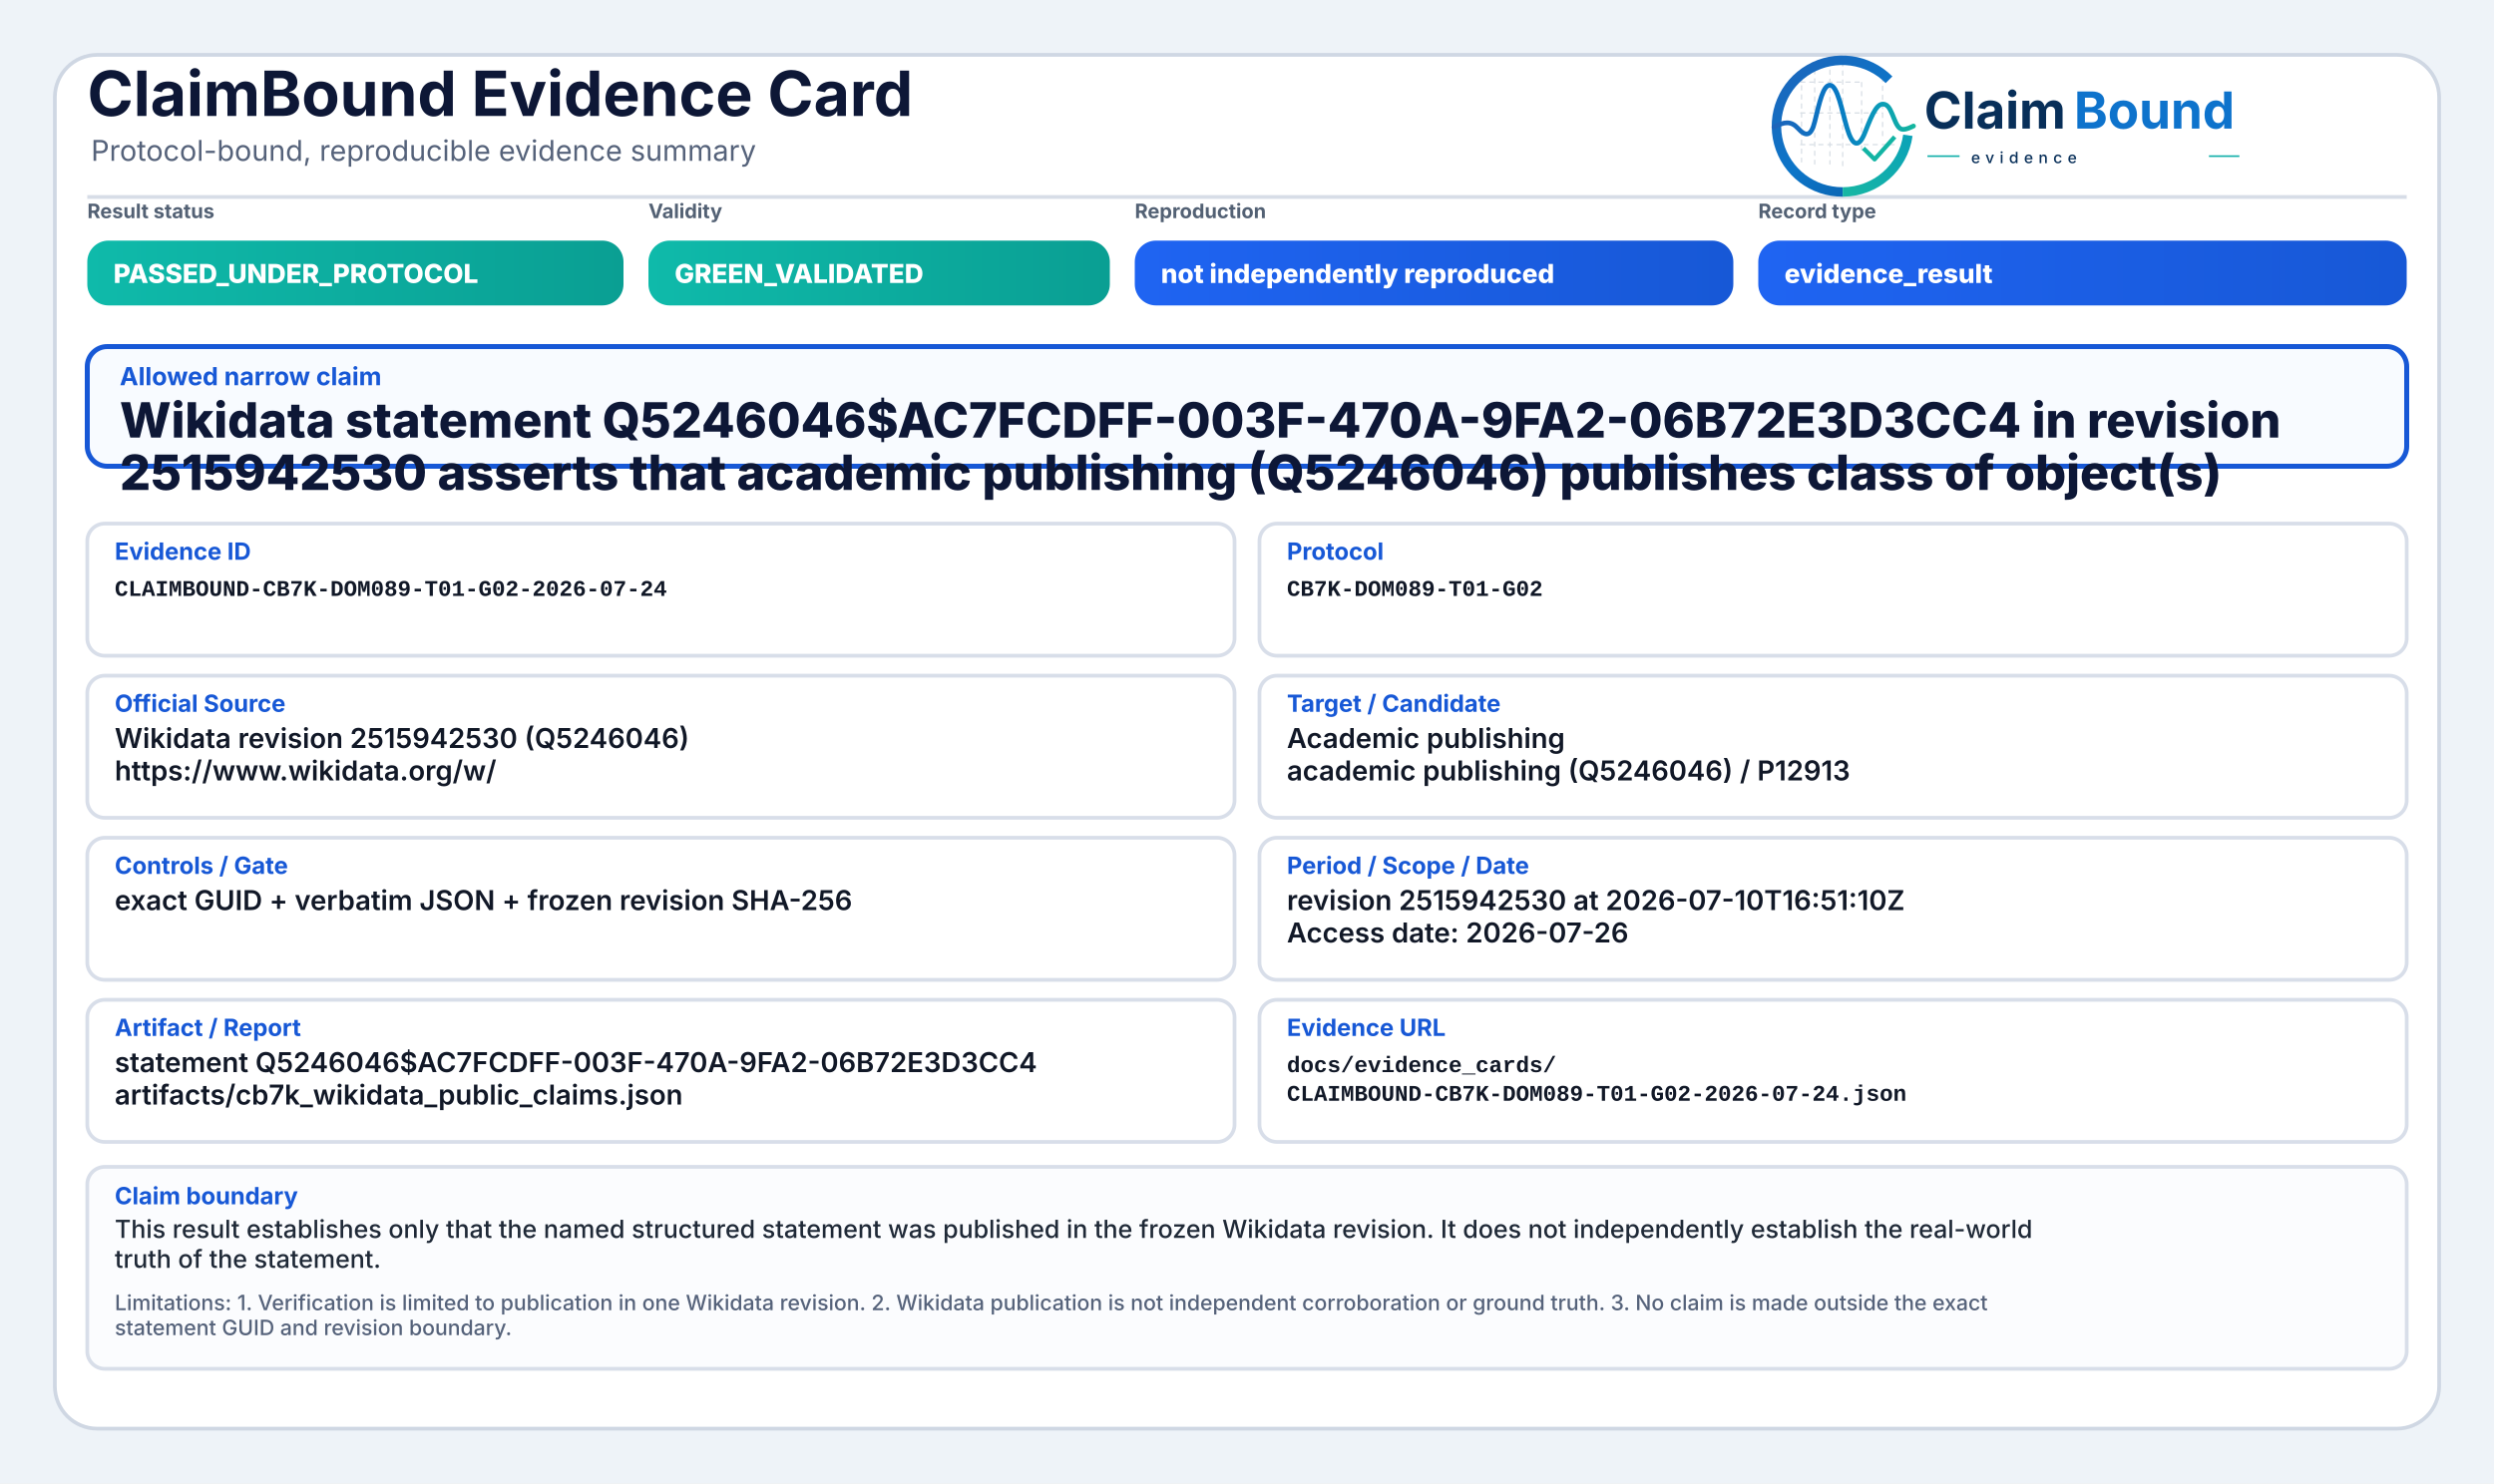
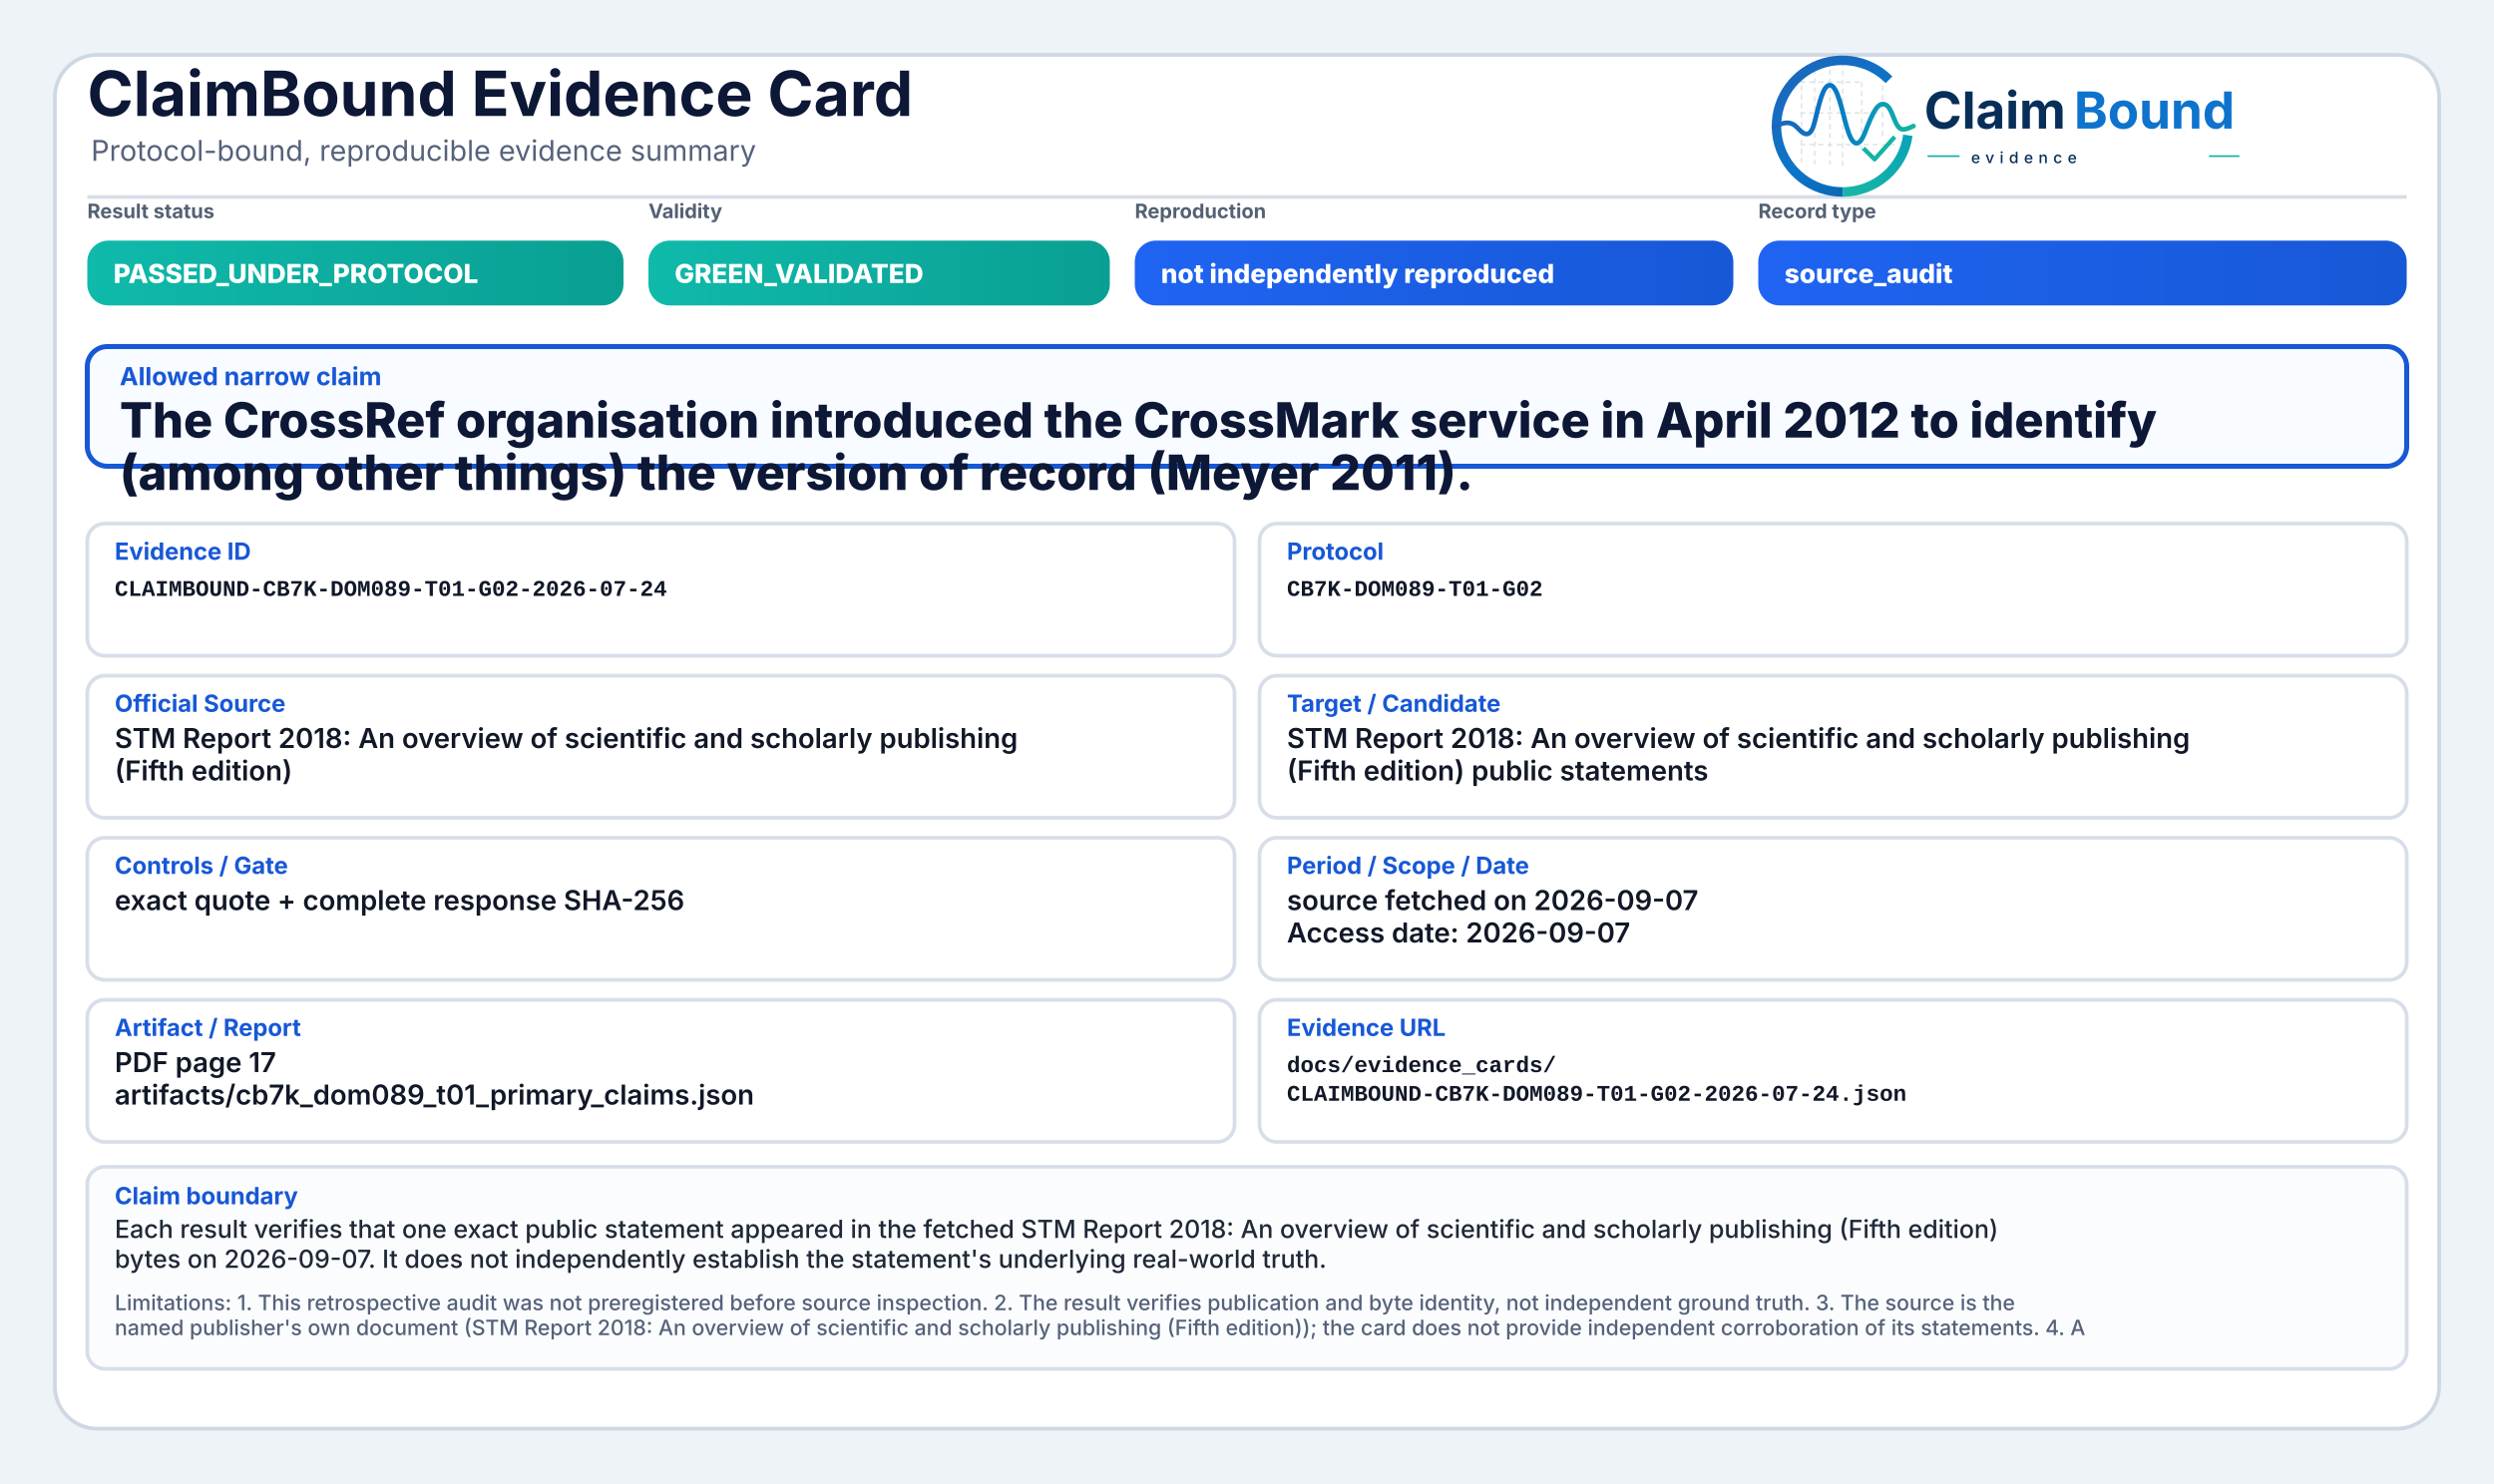
<svg xmlns="http://www.w3.org/2000/svg" width="2000" height="1190" viewBox="0 0 2000 1190" role="img" aria-label="ClaimBound Evidence Card">
  <defs>
    <linearGradient id="greenGrad" x1="0" y1="0" x2="1" y2="0">
      <stop offset="0%" stop-color="#0fbaaa" />
      <stop offset="100%" stop-color="#0a9f93" />
    </linearGradient>
    <linearGradient id="yellowGrad" x1="0" y1="0" x2="1" y2="0">
      <stop offset="0%" stop-color="#fbbf24" />
      <stop offset="100%" stop-color="#d97706" />
    </linearGradient>
    <linearGradient id="amberGrad" x1="0" y1="0" x2="1" y2="0">
      <stop offset="0%" stop-color="#f97316" />
      <stop offset="100%" stop-color="#c2410c" />
    </linearGradient>
    <linearGradient id="redGrad" x1="0" y1="0" x2="1" y2="0">
      <stop offset="0%" stop-color="#ef4444" />
      <stop offset="100%" stop-color="#b91c1c" />
    </linearGradient>
    <linearGradient id="grayGrad" x1="0" y1="0" x2="1" y2="0">
      <stop offset="0%" stop-color="#64748b" />
      <stop offset="100%" stop-color="#475569" />
    </linearGradient>
    <linearGradient id="blueGrad" x1="0" y1="0" x2="1" y2="0">
      <stop offset="0%" stop-color="#1f64f2" />
      <stop offset="100%" stop-color="#1758d6" />
    </linearGradient>
    <linearGradient id="logoRingBlue" x1="73" y1="453" x2="348" y2="793" gradientUnits="userSpaceOnUse">
      <stop offset="0" stop-color="#1E64BA" />
      <stop offset="0.55" stop-color="#0C75C8" />
      <stop offset="1" stop-color="#0A5FAB" />
    </linearGradient>
    <linearGradient id="logoRingTeal" x1="221" y1="792" x2="403" y2="594" gradientUnits="userSpaceOnUse">
      <stop offset="0" stop-color="#18B7A3" />
      <stop offset="1" stop-color="#089EBC" />
    </linearGradient>
    <linearGradient id="logoSignalGradient" x1="61" y1="628" x2="404" y2="628" gradientUnits="userSpaceOnUse">
      <stop offset="0" stop-color="#1E64BA" />
      <stop offset="0.43" stop-color="#0877C4" />
      <stop offset="0.72" stop-color="#0A97BB" />
      <stop offset="1" stop-color="#14B69E" />
    </linearGradient>
  </defs>
  <rect x="0" y="0" width="2000" height="1190" fill="#eef3f8" />
  <rect x="44" y="44" width="1912" height="1102" rx="34" fill="#ffffff" stroke="#cfd7e3" stroke-width="3" />
  <path d="M70 158 H1930" stroke="#d7dde7" stroke-width="3" />
  <text x="70" y="93" font-family="Inter, Segoe UI, Arial, sans-serif" font-size="50" font-weight="750" fill="#0d1736">ClaimBound Evidence Card</text>
  <text x="73" y="129" font-family="Inter, Segoe UI, Arial, sans-serif" font-size="23" font-weight="400" fill="#55627a">Protocol-bound, reproducible evidence summary</text>
  <g aria-label="ClaimBound evidence logo" transform="translate(1415,52) scale(0.33) translate(-40,-478)">
    <g stroke-linecap="butt" stroke-linejoin="round">
      <g stroke="#CBD3DC" stroke-width="3.2" stroke-linecap="round" stroke-dasharray="10 12" opacity="0.72">
        <path d="M130 507V714" />
        <path d="M162 490V719" />
        <path d="M199 491V719" />
        <path d="M230 471V726" />
        <path d="M276 521V690" />
        <path d="M327 508V650" />
        <path d="M128 520H277" />
        <path d="M128 595H327" />
        <path d="M128 672H355" />
      </g>
      <path d="M342.6 514.3A160 160 0 1 0 230 787" fill="none" stroke="url(#logoRingBlue)" stroke-width="23" />
      <path d="M230 787A160 160 0 0 0 388.4 649.3" fill="none" stroke="url(#logoRingTeal)" stroke-width="23" />
      <path d="M63 629.5C87 616.4 104.3 613.6 121.2 632.2C140.7 653.8 153.4 651.6 162.1 616.2C173.8 568.5 182.5 527.5 198.9 527.5C217.5 527.5 228.4 590.6 240.3 630.8C253.4 675.4 268.6 682.8 284.6 641.5C303.5 592.9 315.2 567.6 333.7 574.7C352.6 582 355.7 635.1 376.6 634.9C386.2 634.8 394 630.4 402 626.8" fill="none" stroke="url(#logoSignalGradient)" stroke-width="11.5" stroke-linecap="round" />
      <path d="M284 684.5L307.5 707.7L353 657" fill="none" stroke="#12B4A4" stroke-width="10.5" stroke-linecap="square" />
    </g>
    <text x="428" y="633" font-family="Inter, Segoe UI, Arial, sans-serif" font-size="124" font-weight="750" fill="#082F59" text-rendering="geometricPrecision">Claim</text>
    <text x="792" y="633" font-family="Inter, Segoe UI, Arial, sans-serif" font-size="124" font-weight="750" fill="#0E73CC" text-rendering="geometricPrecision">Bound</text>
    <line x1="436" y1="700" x2="514" y2="700" stroke="#11AFA9" stroke-width="4" />
    <text x="542" y="717" font-family="Inter, Segoe UI, Arial, sans-serif" font-size="38" font-weight="500" letter-spacing="13" fill="#082F59">evidence</text>
    <line x1="1120" y1="700" x2="1194" y2="700" stroke="#11AFA9" stroke-width="4" />
  </g>
  <text x="70" y="175" font-family="Inter, Segoe UI, Arial, sans-serif" font-size="16" font-weight="650" fill="#536174">Result status</text>
  <rect x="70" y="193" width="430" height="52" rx="17" fill="url(#greenGrad)" />
  <text x="91" y="227" font-family="Inter, Segoe UI, Arial, sans-serif" font-size="21" font-weight="800" fill="#ffffff">PASSED_UNDER_PROTOCOL</text>
  <text x="520" y="175" font-family="Inter, Segoe UI, Arial, sans-serif" font-size="16" font-weight="650" fill="#536174">Validity</text>
  <rect x="520" y="193" width="370" height="52" rx="17" fill="url(#greenGrad)" />
  <text x="541" y="227" font-family="Inter, Segoe UI, Arial, sans-serif" font-size="21" font-weight="800" fill="#ffffff">GREEN_VALIDATED</text>
  <text x="910" y="175" font-family="Inter, Segoe UI, Arial, sans-serif" font-size="16" font-weight="650" fill="#536174">Reproduction</text>
  <rect x="910" y="193" width="480" height="52" rx="17" fill="url(#blueGrad)" />
  <text x="931" y="227" font-family="Inter, Segoe UI, Arial, sans-serif" font-size="21" font-weight="800" fill="#ffffff">not independently reproduced</text>
  <text x="1410" y="175" font-family="Inter, Segoe UI, Arial, sans-serif" font-size="16" font-weight="650" fill="#536174">Record type</text>
  <rect x="1410" y="193" width="520" height="52" rx="17" fill="url(#blueGrad)" />
-   <text x="1431" y="227" font-family="Inter, Segoe UI, Arial, sans-serif" font-size="21" font-weight="800" fill="#ffffff">evidence_result</text>
+   <text x="1431" y="227" font-family="Inter, Segoe UI, Arial, sans-serif" font-size="21" font-weight="800" fill="#ffffff">source_audit</text>
  <rect x="70" y="278" width="1860" height="96" rx="16" fill="#f8fbff" stroke="#1758d6" stroke-width="4" />
  <text x="96" y="309" font-family="Inter, Segoe UI, Arial, sans-serif" font-size="20" font-weight="750" fill="#1758d6">Allowed narrow claim</text>
-   <text x="96" y="351" font-family="Inter, Segoe UI, Arial, sans-serif" font-size="39" font-weight="800" fill="#0d1736">Wikidata statement Q5246046$AC7FCDFF-003F-470A-9FA2-06B72E3D3CC4 in revision</text>
-   <text x="96" y="393" font-family="Inter, Segoe UI, Arial, sans-serif" font-size="39" font-weight="800" fill="#0d1736">2515942530 asserts that academic publishing (Q5246046) publishes class of object(s)</text>
+   <text x="96" y="351" font-family="Inter, Segoe UI, Arial, sans-serif" font-size="39" font-weight="800" fill="#0d1736">The CrossRef organisation introduced the CrossMark service in April 2012 to identify</text>
+   <text x="96" y="393" font-family="Inter, Segoe UI, Arial, sans-serif" font-size="39" font-weight="800" fill="#0d1736">(among other things) the version of record (Meyer 2011).</text>
  <rect x="70" y="420" width="920" height="106" rx="14" fill="#ffffff" stroke="#d8dee9" stroke-width="3" />
  <text x="92" y="449" font-family="Inter, Segoe UI, Arial, sans-serif" font-size="19" font-weight="750" fill="#1758d6">Evidence ID</text>
  <text x="92" y="478" font-family="SFMono-Regular, Consolas, Liberation Mono, monospace" font-size="18" font-weight="600" fill="#111827">CLAIMBOUND-CB7K-DOM089-T01-G02-2026-07-24</text>
  <rect x="1010" y="420" width="920" height="106" rx="14" fill="#ffffff" stroke="#d8dee9" stroke-width="3" />
  <text x="1032" y="449" font-family="Inter, Segoe UI, Arial, sans-serif" font-size="19" font-weight="750" fill="#1758d6">Protocol</text>
  <text x="1032" y="478" font-family="SFMono-Regular, Consolas, Liberation Mono, monospace" font-size="18" font-weight="600" fill="#111827">CB7K-DOM089-T01-G02</text>
  <rect x="70" y="542" width="920" height="114" rx="14" fill="#ffffff" stroke="#d8dee9" stroke-width="3" />
  <text x="92" y="571" font-family="Inter, Segoe UI, Arial, sans-serif" font-size="19" font-weight="750" fill="#1758d6">Official Source</text>
-   <text x="92" y="600" font-family="Inter, Segoe UI, Arial, sans-serif" font-size="22" font-weight="600" fill="#111827">Wikidata revision 2515942530 (Q5246046)</text>
-   <text x="92" y="626" font-family="Inter, Segoe UI, Arial, sans-serif" font-size="22" font-weight="600" fill="#111827">https://www.wikidata.org/w/</text>
+   <text x="92" y="600" font-family="Inter, Segoe UI, Arial, sans-serif" font-size="22" font-weight="600" fill="#111827">STM Report 2018: An overview of scientific and scholarly publishing</text>
+   <text x="92" y="626" font-family="Inter, Segoe UI, Arial, sans-serif" font-size="22" font-weight="600" fill="#111827">(Fifth edition)</text>
  <rect x="1010" y="542" width="920" height="114" rx="14" fill="#ffffff" stroke="#d8dee9" stroke-width="3" />
  <text x="1032" y="571" font-family="Inter, Segoe UI, Arial, sans-serif" font-size="19" font-weight="750" fill="#1758d6">Target / Candidate</text>
-   <text x="1032" y="600" font-family="Inter, Segoe UI, Arial, sans-serif" font-size="22" font-weight="600" fill="#111827">Academic publishing</text>
-   <text x="1032" y="626" font-family="Inter, Segoe UI, Arial, sans-serif" font-size="22" font-weight="600" fill="#111827">academic publishing (Q5246046) / P12913</text>
+   <text x="1032" y="600" font-family="Inter, Segoe UI, Arial, sans-serif" font-size="22" font-weight="600" fill="#111827">STM Report 2018: An overview of scientific and scholarly publishing</text>
+   <text x="1032" y="626" font-family="Inter, Segoe UI, Arial, sans-serif" font-size="22" font-weight="600" fill="#111827">(Fifth edition) public statements</text>
  <rect x="70" y="672" width="920" height="114" rx="14" fill="#ffffff" stroke="#d8dee9" stroke-width="3" />
  <text x="92" y="701" font-family="Inter, Segoe UI, Arial, sans-serif" font-size="19" font-weight="750" fill="#1758d6">Controls / Gate</text>
-   <text x="92" y="730" font-family="Inter, Segoe UI, Arial, sans-serif" font-size="22" font-weight="600" fill="#111827">exact GUID + verbatim JSON + frozen revision SHA-256</text>
+   <text x="92" y="730" font-family="Inter, Segoe UI, Arial, sans-serif" font-size="22" font-weight="600" fill="#111827">exact quote + complete response SHA-256</text>
  <rect x="1010" y="672" width="920" height="114" rx="14" fill="#ffffff" stroke="#d8dee9" stroke-width="3" />
  <text x="1032" y="701" font-family="Inter, Segoe UI, Arial, sans-serif" font-size="19" font-weight="750" fill="#1758d6">Period / Scope / Date</text>
-   <text x="1032" y="730" font-family="Inter, Segoe UI, Arial, sans-serif" font-size="22" font-weight="600" fill="#111827">revision 2515942530 at 2026-07-10T16:51:10Z</text>
-   <text x="1032" y="756" font-family="Inter, Segoe UI, Arial, sans-serif" font-size="22" font-weight="600" fill="#111827">Access date: 2026-07-26</text>
+   <text x="1032" y="730" font-family="Inter, Segoe UI, Arial, sans-serif" font-size="22" font-weight="600" fill="#111827">source fetched on 2026-09-07</text>
+   <text x="1032" y="756" font-family="Inter, Segoe UI, Arial, sans-serif" font-size="22" font-weight="600" fill="#111827">Access date: 2026-09-07</text>
  <rect x="70" y="802" width="920" height="114" rx="14" fill="#ffffff" stroke="#d8dee9" stroke-width="3" />
  <text x="92" y="831" font-family="Inter, Segoe UI, Arial, sans-serif" font-size="19" font-weight="750" fill="#1758d6">Artifact / Report</text>
-   <text x="92" y="860" font-family="Inter, Segoe UI, Arial, sans-serif" font-size="22" font-weight="600" fill="#111827">statement Q5246046$AC7FCDFF-003F-470A-9FA2-06B72E3D3CC4</text>
-   <text x="92" y="886" font-family="Inter, Segoe UI, Arial, sans-serif" font-size="22" font-weight="600" fill="#111827">artifacts/cb7k_wikidata_public_claims.json</text>
+   <text x="92" y="860" font-family="Inter, Segoe UI, Arial, sans-serif" font-size="22" font-weight="600" fill="#111827">PDF page 17</text>
+   <text x="92" y="886" font-family="Inter, Segoe UI, Arial, sans-serif" font-size="22" font-weight="600" fill="#111827">artifacts/cb7k_dom089_t01_primary_claims.json</text>
  <rect x="1010" y="802" width="920" height="114" rx="14" fill="#ffffff" stroke="#d8dee9" stroke-width="3" />
  <text x="1032" y="831" font-family="Inter, Segoe UI, Arial, sans-serif" font-size="19" font-weight="750" fill="#1758d6">Evidence URL</text>
  <text x="1032" y="860" font-family="SFMono-Regular, Consolas, Liberation Mono, monospace" font-size="18" font-weight="600" fill="#111827">docs/evidence_cards/</text>
  <text x="1032" y="883" font-family="SFMono-Regular, Consolas, Liberation Mono, monospace" font-size="18" font-weight="600" fill="#111827">CLAIMBOUND-CB7K-DOM089-T01-G02-2026-07-24.json</text>
  <rect x="70" y="936" width="1860" height="162" rx="14" fill="#fbfcfe" stroke="#d8dee9" stroke-width="3" />
  <text x="92" y="966" font-family="Inter, Segoe UI, Arial, sans-serif" font-size="19" font-weight="750" fill="#1758d6">Claim boundary</text>
-   <text x="92" y="993" font-family="Inter, Segoe UI, Arial, sans-serif" font-size="20" font-weight="500" fill="#1f2937">This result establishes only that the named structured statement was published in the frozen Wikidata revision. It does not independently establish the real-world</text>
-   <text x="92" y="1017" font-family="Inter, Segoe UI, Arial, sans-serif" font-size="20" font-weight="500" fill="#1f2937">truth of the statement.</text>
-   <text x="92" y="1051" font-family="Inter, Segoe UI, Arial, sans-serif" font-size="17" font-weight="500" fill="#55627a">Limitations: 1. Verification is limited to publication in one Wikidata revision. 2. Wikidata publication is not independent corroboration or ground truth. 3. No claim is made outside the exact</text>
-   <text x="92" y="1071" font-family="Inter, Segoe UI, Arial, sans-serif" font-size="17" font-weight="500" fill="#55627a">statement GUID and revision boundary.</text>
+   <text x="92" y="993" font-family="Inter, Segoe UI, Arial, sans-serif" font-size="20" font-weight="500" fill="#1f2937">Each result verifies that one exact public statement appeared in the fetched STM Report 2018: An overview of scientific and scholarly publishing (Fifth edition)</text>
+   <text x="92" y="1017" font-family="Inter, Segoe UI, Arial, sans-serif" font-size="20" font-weight="500" fill="#1f2937">bytes on 2026-09-07. It does not independently establish the statement's underlying real-world truth.</text>
+   <text x="92" y="1051" font-family="Inter, Segoe UI, Arial, sans-serif" font-size="17" font-weight="500" fill="#55627a">Limitations: 1. This retrospective audit was not preregistered before source inspection. 2. The result verifies publication and byte identity, not independent ground truth. 3. The source is the</text>
+   <text x="92" y="1071" font-family="Inter, Segoe UI, Arial, sans-serif" font-size="17" font-weight="500" fill="#55627a">named publisher's own document (STM Report 2018: An overview of scientific and scholarly publishing (Fifth edition)); the card does not provide independent corroboration of its statements. 4. A</text>
</svg>
